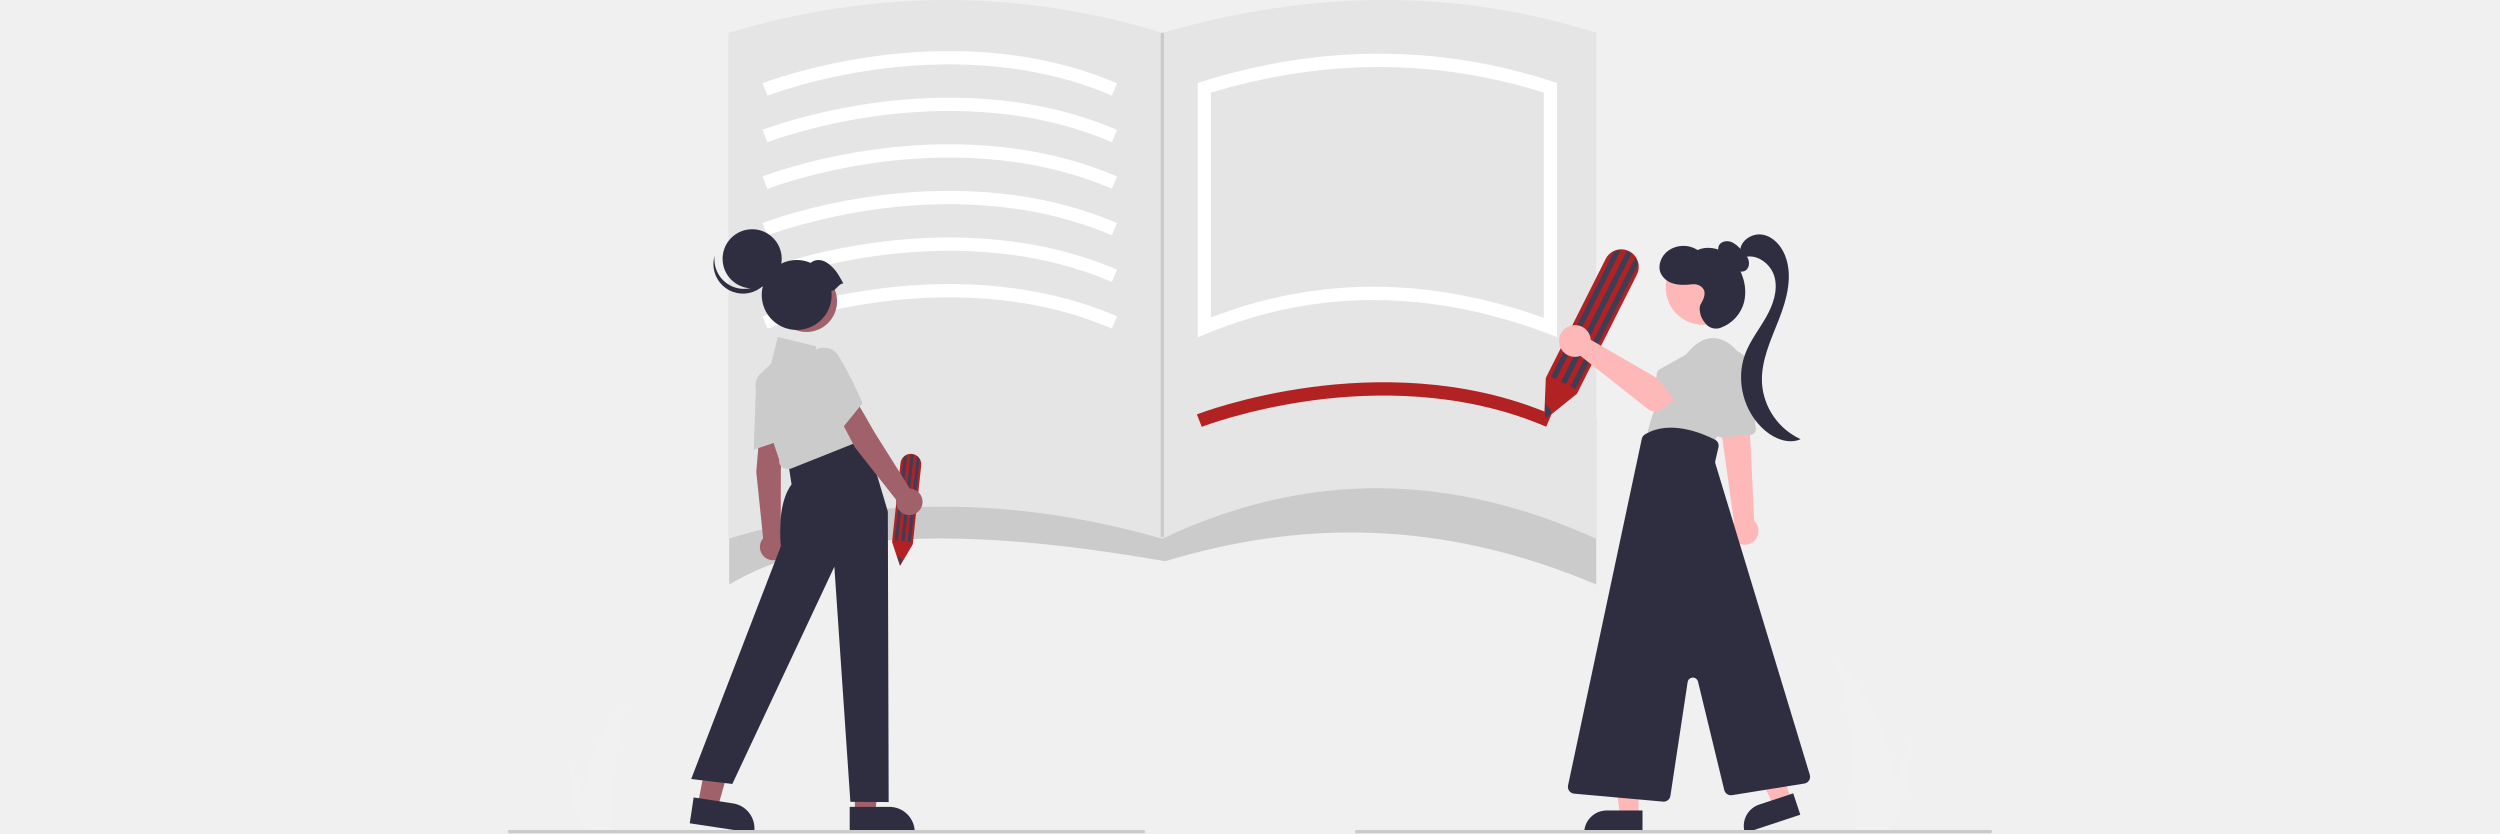
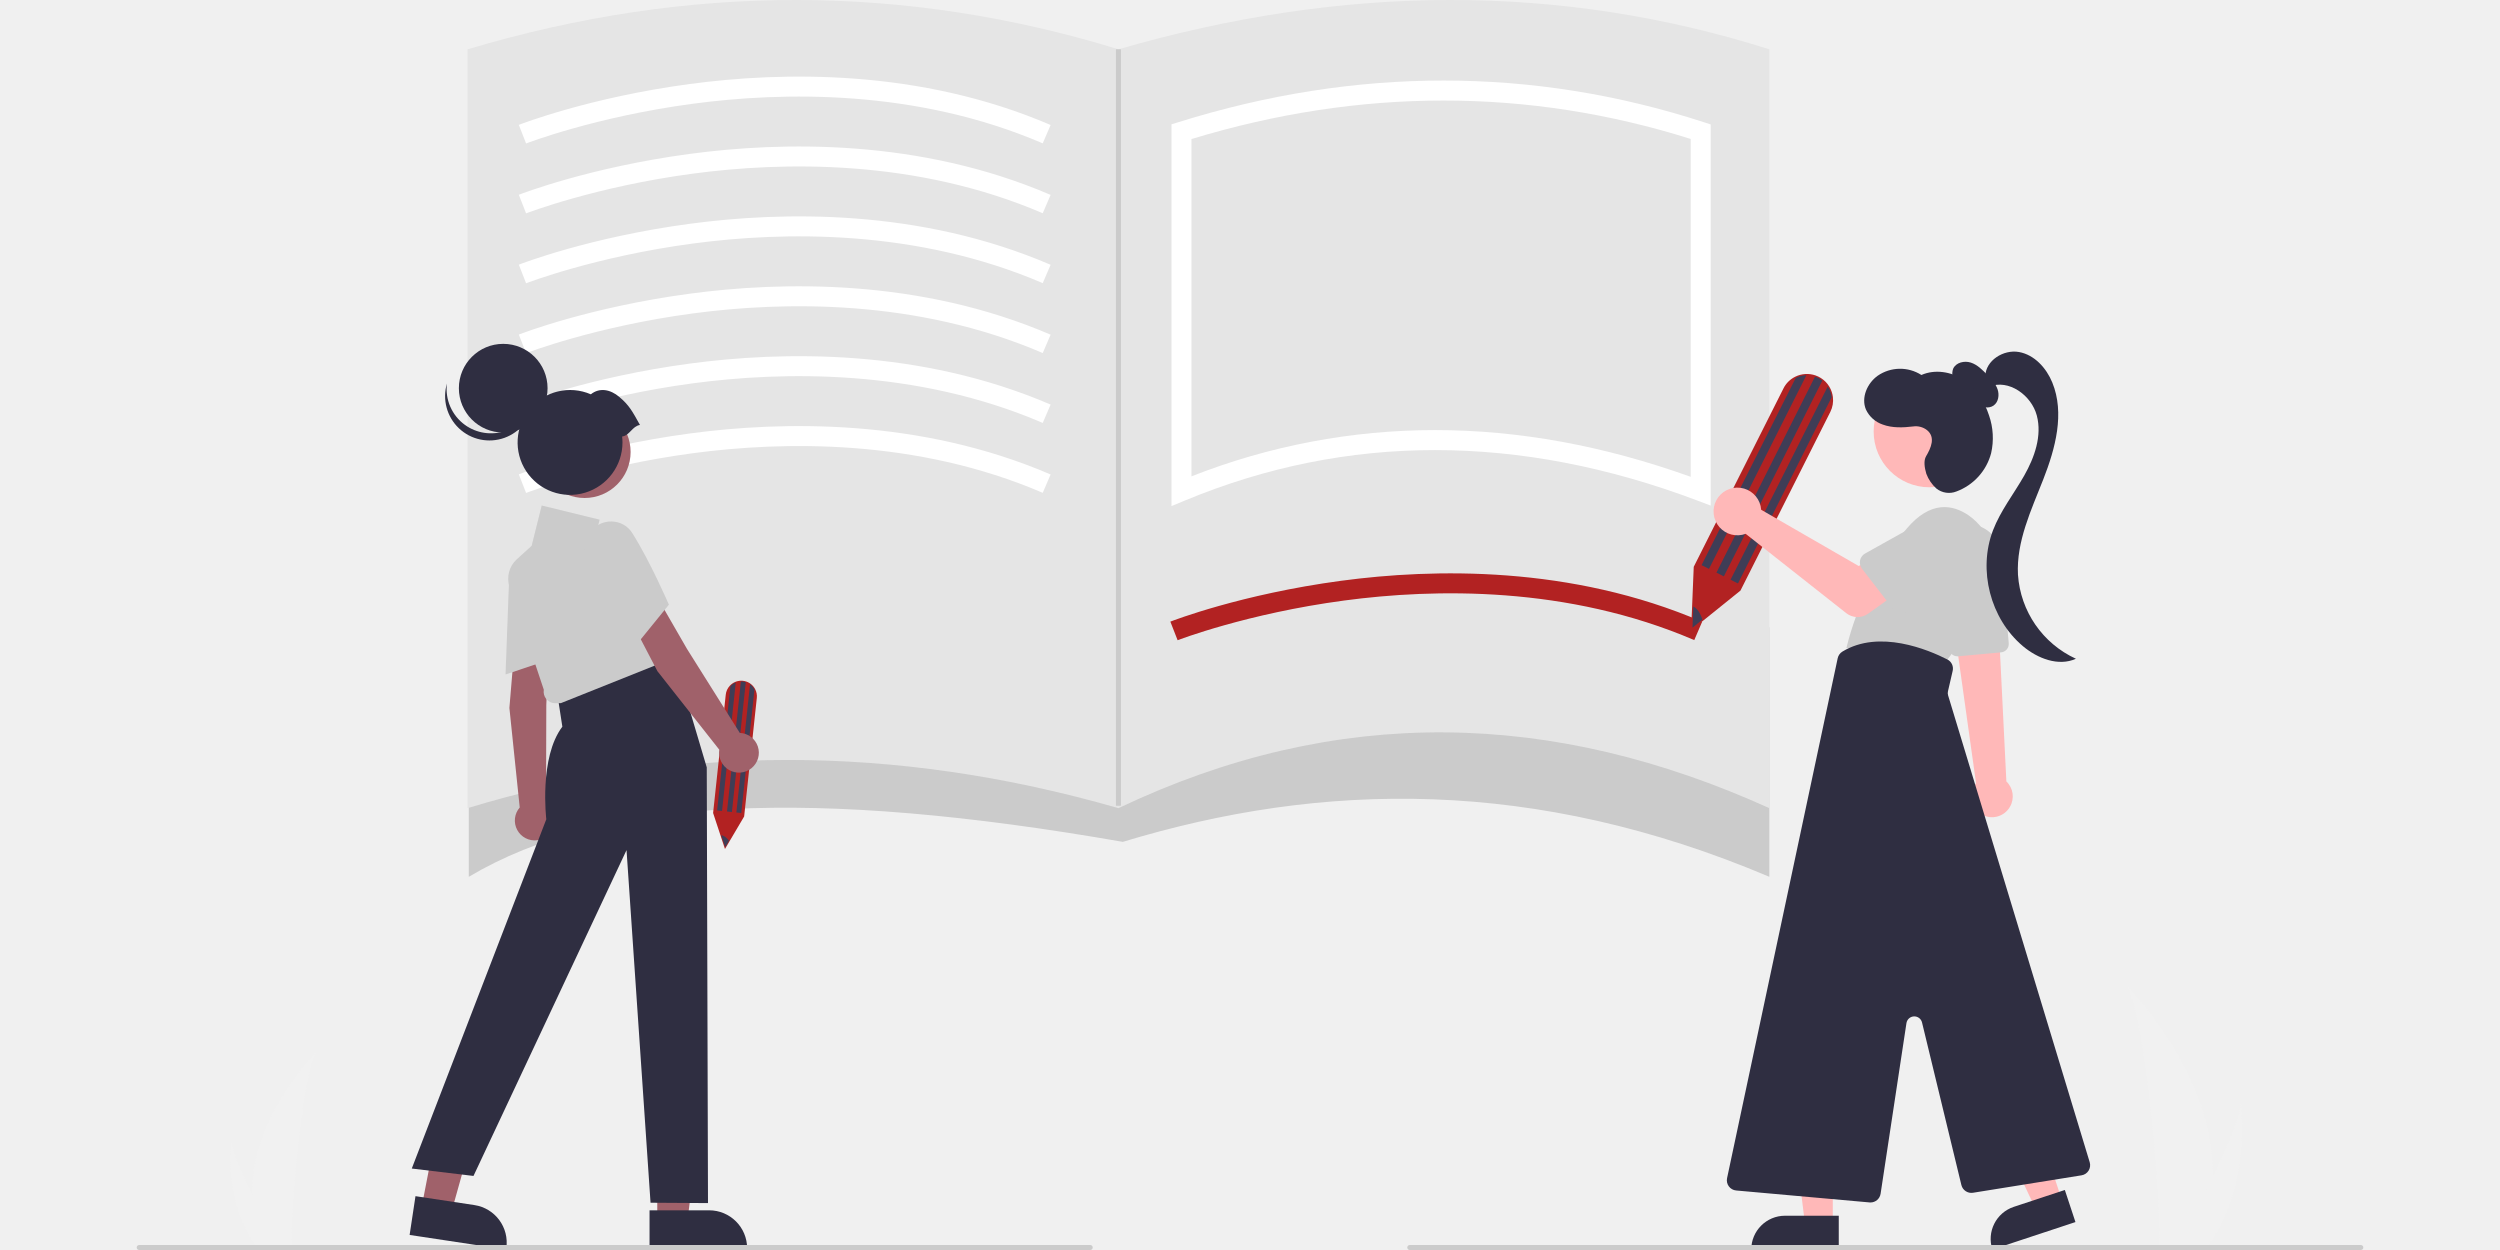
- <svg xmlns="http://www.w3.org/2000/svg" id="ba9de20b-7106-4cb4-a0b5-6ff0ef636890" data-name="Layer 1" width="300" height="100" viewBox="0 0 892 500.75">
+ <svg xmlns="http://www.w3.org/2000/svg" id="ba9de20b-7106-4cb4-a0b5-6ff0ef636890" data-name="Layer 1" width="300" height="150" viewBox="0 0 892 500.75">
  <path id="b2aec908-dac2-485e-9341-1f8763a52ddc" data-name="Path 133" d="M985.58,671.222a96.071,96.071,0,0,1-4.488,26.557c-.061.2-.128.396-.193.596H964.149c.018-.179.036-.379.053-.596,1.117-12.838-5.263-90.042-12.961-103.404C951.916,595.459,986.878,630.43,985.58,671.222Z" transform="translate(-154 -199.625)" fill="#f1f1f1" />
  <path id="bc80851e-3fc6-46a5-adb1-be50bb758626" data-name="Path 134" d="M984.323,697.779c-.14.2-.286.399-.435.596h-12.565c.095-.17.206-.369.334-.596,2.076-3.746,8.219-14.946,13.922-26.557,6.126-12.478,11.751-25.428,11.277-30.116C997.002,642.163,1001.243,674.391,984.323,697.779Z" transform="translate(-154 -199.625)" fill="#f1f1f1" />
  <path id="ac74e0d2-c10f-4860-b119-67c8c5820ae0" data-name="Path 133" d="M200.35,678.209a71.351,71.351,0,0,0,3.333,19.724c.045.148.095.294.144.442h12.439c-.013-.133-.027-.281-.04-.442-.829-9.535,3.909-66.874,9.626-76.797C225.352,621.94,199.386,647.913,200.35,678.209Z" transform="translate(-154 -199.625)" fill="#f1f1f1" />
  <path id="b887613c-750d-48e2-8424-1e5e637b4506" data-name="Path 134" d="M201.284,697.933c.104.148.212.296.323.442h9.332c-.071-.126-.153-.274-.248-.442-1.542-2.782-6.104-11.1-10.34-19.724-4.55-9.267-8.727-18.885-8.376-22.367C191.867,656.627,188.717,680.562,201.284,697.933Z" transform="translate(-154 -199.625)" fill="#f1f1f1" />
  <path d="M808.047,550.875c-93.947-39.814-178.942-38.301-259-14-123.353-21.543-207.819-18.21-262,14v-100h521Z" transform="translate(-154 -199.625)" fill="#cbcbcb" />
  <path d="M808.047,523.375c-86.552-39.217-173-41.749-260.75,0-89.878-25.878-176.764-25.607-260.75,0v-304c89.294-26.651,176.154-26.011,260.75,0,89.361-25.921,176.356-26.743,260.75,0Z" transform="translate(-154 -199.625)" fill="#e5e5e5" />
  <path d="M310.002,257.101,307.091,249.649c1.141-.446,28.408-10.987,68.424-16.364,36.996-4.972,92.116-6.159,144.613,16.415l-3.16,7.35c-50.742-21.818-104.231-20.669-140.17-15.865C337.681,246.416,310.275,256.995,310.002,257.101Z" transform="translate(-154 -199.625)" fill="#fff" />
  <path d="M310.002,285.101,307.091,277.649c1.141-.446,28.408-10.987,68.424-16.364,36.996-4.972,92.116-6.159,144.613,16.415l-3.16,7.35c-50.742-21.818-104.231-20.67-140.17-15.865C337.681,274.416,310.275,284.995,310.002,285.101Z" transform="translate(-154 -199.625)" fill="#fff" />
  <path d="M310.002,313.101,307.091,305.649c1.141-.446,28.408-10.987,68.424-16.364,36.996-4.972,92.116-6.159,144.613,16.415l-3.16,7.35c-50.742-21.818-104.231-20.67-140.17-15.865C337.681,302.416,310.275,312.995,310.002,313.101Z" transform="translate(-154 -199.625)" fill="#fff" />
  <path d="M310.002,341.101,307.091,333.649c1.141-.446,28.408-10.987,68.424-16.364,36.996-4.971,92.116-6.16,144.613,16.415l-3.16,7.35c-50.742-21.818-104.231-20.67-140.17-15.865C337.681,330.416,310.275,340.995,310.002,341.101Z" transform="translate(-154 -199.625)" fill="#fff" />
  <path d="M310.002,369.101,307.091,361.649c1.141-.446,28.408-10.987,68.424-16.364,36.996-4.972,92.116-6.159,144.613,16.415l-3.16,7.35c-50.742-21.819-104.231-20.67-140.17-15.865C337.681,358.416,310.275,368.995,310.002,369.101Z" transform="translate(-154 -199.625)" fill="#fff" />
  <path d="M310.002,397.101,307.091,389.649c1.141-.446,28.408-10.987,68.424-16.364,36.996-4.971,92.116-6.159,144.613,16.415l-3.16,7.35c-50.742-21.819-104.231-20.669-140.17-15.865C337.681,386.416,310.275,396.995,310.002,397.101Z" transform="translate(-154 -199.625)" fill="#fff" />
  <path d="M571.002,456.101,568.091,448.649c1.141-.446,28.408-10.987,68.424-16.364,36.996-4.971,92.116-6.159,144.613,16.415l-3.16,7.35c-50.742-21.819-104.231-20.669-140.17-15.865C598.681,445.416,571.275,455.995,571.002,456.101Z" transform="translate(-154 -199.625)" fill="#b22222" />
  <path d="M568.547,402.364V249.434l2.807-.877c71.143-22.223,141.942-22.219,210.428.013l2.765.897V402.16l-5.412-2.043c-71.27-26.898-140.26-26.915-205.055-.047Zm105.563-30.45q50.228,0,102.437,18.725V255.295c-65.114-20.535-132.377-20.523-200,.033V390.453A266.356,266.356,0,0,1,674.11,371.914Z" transform="translate(-154 -199.625)" fill="#fff" />
  <path d="M776.713,452.139l1.048-25.451,35.946-71.469a10.368,10.368,0,0,1,4.704-4.677,10.49,10.49,0,0,1,8.104-.529,10.486,10.486,0,0,1,6.54,6.628,10.847,10.847,0,0,1,.455,2.035A10.387,10.387,0,0,1,832.468,364.654L796.473,436.22Z" transform="translate(-154 -199.625)" fill="#b22222" />
  <path d="M822.888,349.94l-39.02,77.58-2.975-1.496,37.739-75.034A9.945,9.945,0,0,1,822.888,349.94Z" transform="translate(-154 -199.625)" fill="#3f3d56" />
  <path d="M833.014,358.739l-37.532,74.623-2.975-1.496,38.939-77.419a9.998,9.998,0,0,1,1.135,2.35A10.328,10.328,0,0,1,833.014,358.739Z" transform="translate(-154 -199.625)" fill="#3f3d56" />
  <path d="M829.278,352.08l-39.451,78.438-2.975-1.496,39.5-78.536a9.688,9.688,0,0,1,1.229.517A10.198,10.198,0,0,1,829.278,352.08Z" transform="translate(-154 -199.625)" fill="#3f3d56" />
  <path d="M781.226,447.862l-3.97,3.197.333-8.429C778.952,443.103,780.428,445.155,781.226,447.862Z" transform="translate(-154 -199.625)" fill="#3f3d56" />
  <path d="M389.674,539.729,384.922,525.313l5.063-47.401a6.178,6.178,0,0,1,1.643-3.595,6.251,6.251,0,0,1,4.409-1.995,6.248,6.248,0,0,1,5.037,2.325,6.463,6.463,0,0,1,.681,1.04,6.189,6.189,0,0,1,.672,3.553l-5.07,47.465Z" transform="translate(-154 -199.625)" fill="#b22222" />
  <path d="M393.999,473.043l-5.496,51.454-1.973-.211,5.315-49.765A5.926,5.926,0,0,1,393.999,473.043Z" transform="translate(-154 -199.625)" fill="#3f3d56" />
  <path d="M401.492,475.827,396.206,525.32l-1.973-.211,5.484-51.347a5.957,5.957,0,0,1,1.126,1.073A6.153,6.153,0,0,1,401.492,475.827Z" transform="translate(-154 -199.625)" fill="#3f3d56" />
  <path d="M398.012,472.897,392.455,524.919l-1.973-.211,5.564-52.088a5.773,5.773,0,0,1,.794.031A6.077,6.077,0,0,1,398.012,472.897Z" transform="translate(-154 -199.625)" fill="#3f3d56" />
  <path d="M391.295,536.397l-1.544,2.616-1.582-4.771C389.028,534.22,390.282,535.055,391.295,536.397Z" transform="translate(-154 -199.625)" fill="#3f3d56" />
  <g id="f2202155-5d0d-4949-a3af-453985752dd6" data-name="Group 23">
    <path id="bb56e1bb-a377-463a-b777-e3f2ac15f40f" data-name="Path 385" d="M904.44,522.824a8.305,8.305,0,1,1-14.42-8.245q.028-.049.056-.097a8.938,8.938,0,0,1,.782-1.11l-6.986-49.796-.209-1.492-1.419-10.161-.209-1.465.773.036,13.536.619,3.63.164.455,9.27,2.574,52.115a8.294,8.294,0,0,1,1.437,10.161Z" transform="translate(-154 -199.625)" fill="#ffb8b8" />
    <path id="a248d591-cba6-4901-9d10-c9b24d625163" data-name="Path 386" d="M883.703,462.536l17.188-1.576a3.393,3.393,0,0,0,3.06-3.672l-3.184-35.743a13.032,13.032,0,0,0-25.961,2.318q.033.369.087.736l5.154,35.059a3.388,3.388,0,0,0,3.346,2.894A2.402,2.402,0,0,0,883.703,462.536Z" transform="translate(-154 -199.625)" fill="#cbcbcb" />
    <path id="f743e301-5bba-4392-b658-4efdfb4065cc" data-name="Path 387" d="M896.731,433.66a23.939,23.939,0,0,0-8.805-27.552c-6.481-4.435-15.351-6.027-24.902,5.344a118.912,118.912,0,0,0-24.106,47.758l39.116,6.368S891.336,449.318,896.731,433.66Z" transform="translate(-154 -199.625)" fill="#cbcbcb" />
    <path id="eac80286-6d9c-481f-b372-04b3b845d333" data-name="Path 388" d="M833.466,689.831H822.313l-5.305-43.017h16.46Z" transform="translate(-154 -199.625)" fill="#ffb8b8" />
    <path id="e474a022-de70-4f17-bf9b-ca694d09b1b4" data-name="Path 389" d="M800.808,700.185H835.858V686.643H814.35a13.542,13.542,0,0,0-13.542,13.542Z" transform="translate(-154 -199.625)" fill="#2f2e41" />
    <path id="a9ae19c7-51aa-4dd0-9022-ef91b49440e0" data-name="Path 390" d="M925.156,680.103l-10.589,3.5-18.539-39.178,15.628-5.166Z" transform="translate(-154 -199.625)" fill="#ffb8b8" />
    <path id="bdf88be3-aecd-443e-97f8-a32ede953949" data-name="Path 391" d="M897.395,700.185l33.28-11-4.25-12.858-20.422,6.75a13.542,13.542,0,0,0-8.608,17.108Z" transform="translate(-154 -199.625)" fill="#2f2e41" />
    <circle id="e601451a-496c-4b1c-9fe2-c3a71e9d5111" data-name="Ellipse 65" cx="718.176" cy="172.861" r="22.343" fill="#ffb8b8" />
    <path id="fd5880a1-dddd-4cd5-886d-5f97a9f21c4e" data-name="Path 392" d="M852.614,677.857l10.357-68.358a3.184,3.184,0,0,1,6.242-.273l15.772,65.144A4.124,4.124,0,0,0,889.613,677.449l43.505-6.992a4.094,4.094,0,0,0,3.268-5.231L879.658,478.197a3.184,3.184,0,0,1-.055-1.637l1.888-8.187a4.079,4.079,0,0,0-2.117-4.561c-7.725-3.942-27.29-12.136-42.055-3.16a4.14,4.14,0,0,0-1.891,2.663L791.112,671.602A4.094,4.094,0,0,0,794.751,676.532l53.45,4.787q.182.016.364.016a4.101,4.101,0,0,0,4.046-3.48Z" transform="translate(-154 -199.625)" fill="#2f2e41" />
    <path id="acdc6559-e36c-4b0b-aac1-c1a10856fa7d" data-name="Path 393" d="M886.991,356.701a16.902,16.902,0,0,1-4.416-3.839,5.731,5.731,0,0,1-.882-5.549c1.129-2.491,4.483-3.275,7.083-2.43s4.608,2.885,6.507,4.851c1.673,1.728,3.394,3.54,4.185,5.814s.386,5.156-1.588,6.536c-1.938,1.354-4.723.8-6.586-.654a16.8,16.8,0,0,1-4.116-5.704Z" transform="translate(-154 -199.625)" fill="#2f2e41" />
    <path id="a8902353-3630-4aaa-9386-a524a4077d2f" data-name="Path 394" d="M894.559,350.335c.124-6.295,7.299-10.81,13.497-9.694s10.961,6.4,13.345,12.227c5.038,12.312,1.256,26.362-3.598,38.752s-10.862,24.961-10.153,38.246a39.958,39.958,0,0,0,23.21,33.658c-6.994,3.17-15.354-.105-21.231-5.047-13.052-10.975-18.09-30.516-11.972-46.434,3.017-7.851,8.335-14.568,12.487-21.883s7.198-15.936,5.054-24.069-11.266-14.718-19.065-11.571Z" transform="translate(-154 -199.625)" fill="#2f2e41" />
    <path id="b05157c8-b93b-43b3-a4ba-0cfdfe0a562e" data-name="Path 395" d="M870.836,382.401c1.948-3.291,3.912-7.612.353-10.489a7.336,7.336,0,0,0-5.504-1.455c-4.013.484-8.384.683-12.27-.775a11.502,11.502,0,0,1-6.672-5.996c-2.001-4.752.506-10.527,4.698-13.531a15.828,15.828,0,0,1,17.519-.31c5.431-2.399,12.02-1.332,16.954,1.97s8.31,8.59,10.144,14.236a27.478,27.478,0,0,1,.84,15.114A22.462,22.462,0,0,1,882.965,396.52a8.089,8.089,0,0,1-7.989-1.183,15.027,15.027,0,0,1-4.043-5.926C870.192,386.922,869.797,384.159,870.836,382.401Z" transform="translate(-154 -199.625)" fill="#2f2e41" />
    <path id="fb245157-e4e6-4551-ad6a-dca5f4b0f94b" data-name="Path 397" d="M804.556,402.337a9.573,9.573,0,0,1,.217,1.492l39.077,22.544,9.498-5.468,10.126,13.256-15.874,11.315a7.277,7.277,0,0,1-8.733-.213l-40.299-31.79a9.552,9.552,0,1,1,5.982-11.135Z" transform="translate(-154 -199.625)" fill="#ffb8b8" />
    <path id="b7c0657c-f78e-4619-b8ae-65b0c7791644" data-name="Path 398" d="M845.157,427.441l12.63,16.369a4.094,4.094,0,0,0,6.186.339L878.27,429.302a11.371,11.371,0,1,0-13.578-18.244q-.185.138-.365.283L846.396,421.368a4.094,4.094,0,0,0-1.242,6.073Z" transform="translate(-154 -199.625)" fill="#cbcbcb" />
  </g>
  <polygon points="208.552 488.809 220.675 488.808 226.443 442.047 208.55 442.048 208.552 488.809" fill="#a0616a" />
  <path d="M359.459,684.476l23.875-.001h.001a15.216,15.216,0,0,1,15.215,15.215v.494l-39.091.001Z" transform="translate(-154 -199.625)" fill="#2f2e41" />
  <polygon points="114.156 483.561 126.143 485.373 138.836 439.999 123.121 437.325 114.156 483.561" fill="#a0616a" />
  <path d="M265.69,678.81l23.607,3.568.001 0a15.216,15.216,0,0,1,12.77,17.318l-.074.489-38.652-5.842Z" transform="translate(-154 -199.625)" fill="#2f2e41" />
  <path d="M305.535,456.695l13.461,3.527-.895,21.824-.111,39.734a7.963,7.963,0,1,1-10.539,1.324l-4.136-39.88Z" transform="translate(-154 -199.625)" fill="#a0616a" />
  <path d="M303.192,431.698a10.988,10.988,0,0,1,6.793-9.772,10.273,10.273,0,0,1,11.12,1.788,9.795,9.795,0,0,1,3.265,7.575c.035,12.785-2.851,31.42-2.88,31.606l-.046.296-19.675,6.626Z" transform="translate(-154 -199.625)" fill="#cbcbcb" />
  <path d="M338.372,467.989l30.094-7.79,13.911,46.85.494,174.535-23.013-.144-9.62-141.264L288.929,670.707l-24.722-2.967,53.893-139.924s-2.967-24.722,6.428-37.082l-1.978-12.855Z" transform="translate(-154 -199.625)" fill="#2f2e41" />
  <path d="M318.08,479.646a4.611,4.611,0,0,1-.984-3.709l-13.727-41.181a10.477,10.477,0,0,1,2.89-11.058l5.959-5.417,4.038-16.153,23.21,5.673-1.912,7.649,10.504-1.909,22.125,49.277-46.247,18.485-2.278.036A4.61,4.61,0,0,1,318.08,479.646Z" transform="translate(-154 -199.625)" fill="#cbcbcb" />
  <path d="M350.295,444.876l13.262-4.215,10.909,18.923,21.145,33.641a7.963,7.963,0,1,1-8.199,6.752L362.599,468.484Z" transform="translate(-154 -199.625)" fill="#a0616a" />
  <path d="M334.953,425.001a10.987,10.987,0,0,1,.518-11.889,10.279,10.279,0,0,1,10.354-4.433,9.795,9.795,0,0,1,6.808,4.657c6.864,10.786,14.385,28.078,14.46,28.251l.119.275-13.087,16.116Z" transform="translate(-154 -199.625)" fill="#cbcbcb" />
  <circle cx="179.429" cy="181.056" r="18.441" fill="#a0616a" />
  <circle cx="146.839" cy="155.514" r="17.764" fill="#2f2e41" />
  <path d="M285.517,369.848a17.765,17.765,0,0,0,27.432-9.327,17.765,17.765,0,1,1-34.652-7.285A17.758,17.758,0,0,0,285.517,369.848Z" transform="translate(-154 -199.625)" fill="#2f2e41" />
  <path d="M355.62,369.868c-3.101-5.552-4.288-7.871-8.286-11.247-3.536-2.986-7.885-3.863-11.393-1.034A21.008,21.008,0,1,0,348.617,376.871a21.183,21.183,0,0,0-.143-2.375C351.523,374.067,352.571,370.296,355.62,369.868Z" transform="translate(-154 -199.625)" fill="#2f2e41" />
  <path d="M536,700.375H155a1,1,0,0,1,0-2H536a1,1,0,0,1,0,2Z" transform="translate(-154 -199.625)" fill="#cbcbcb" />
  <path d="M1045,700.375H664a1,1,0,0,1,0-2h381a1,1,0,0,1,0,2Z" transform="translate(-154 -199.625)" fill="#cbcbcb" />
  <rect x="392.297" y="19.75" width="2" height="303.038" fill="#cbcbcb" />
</svg>
